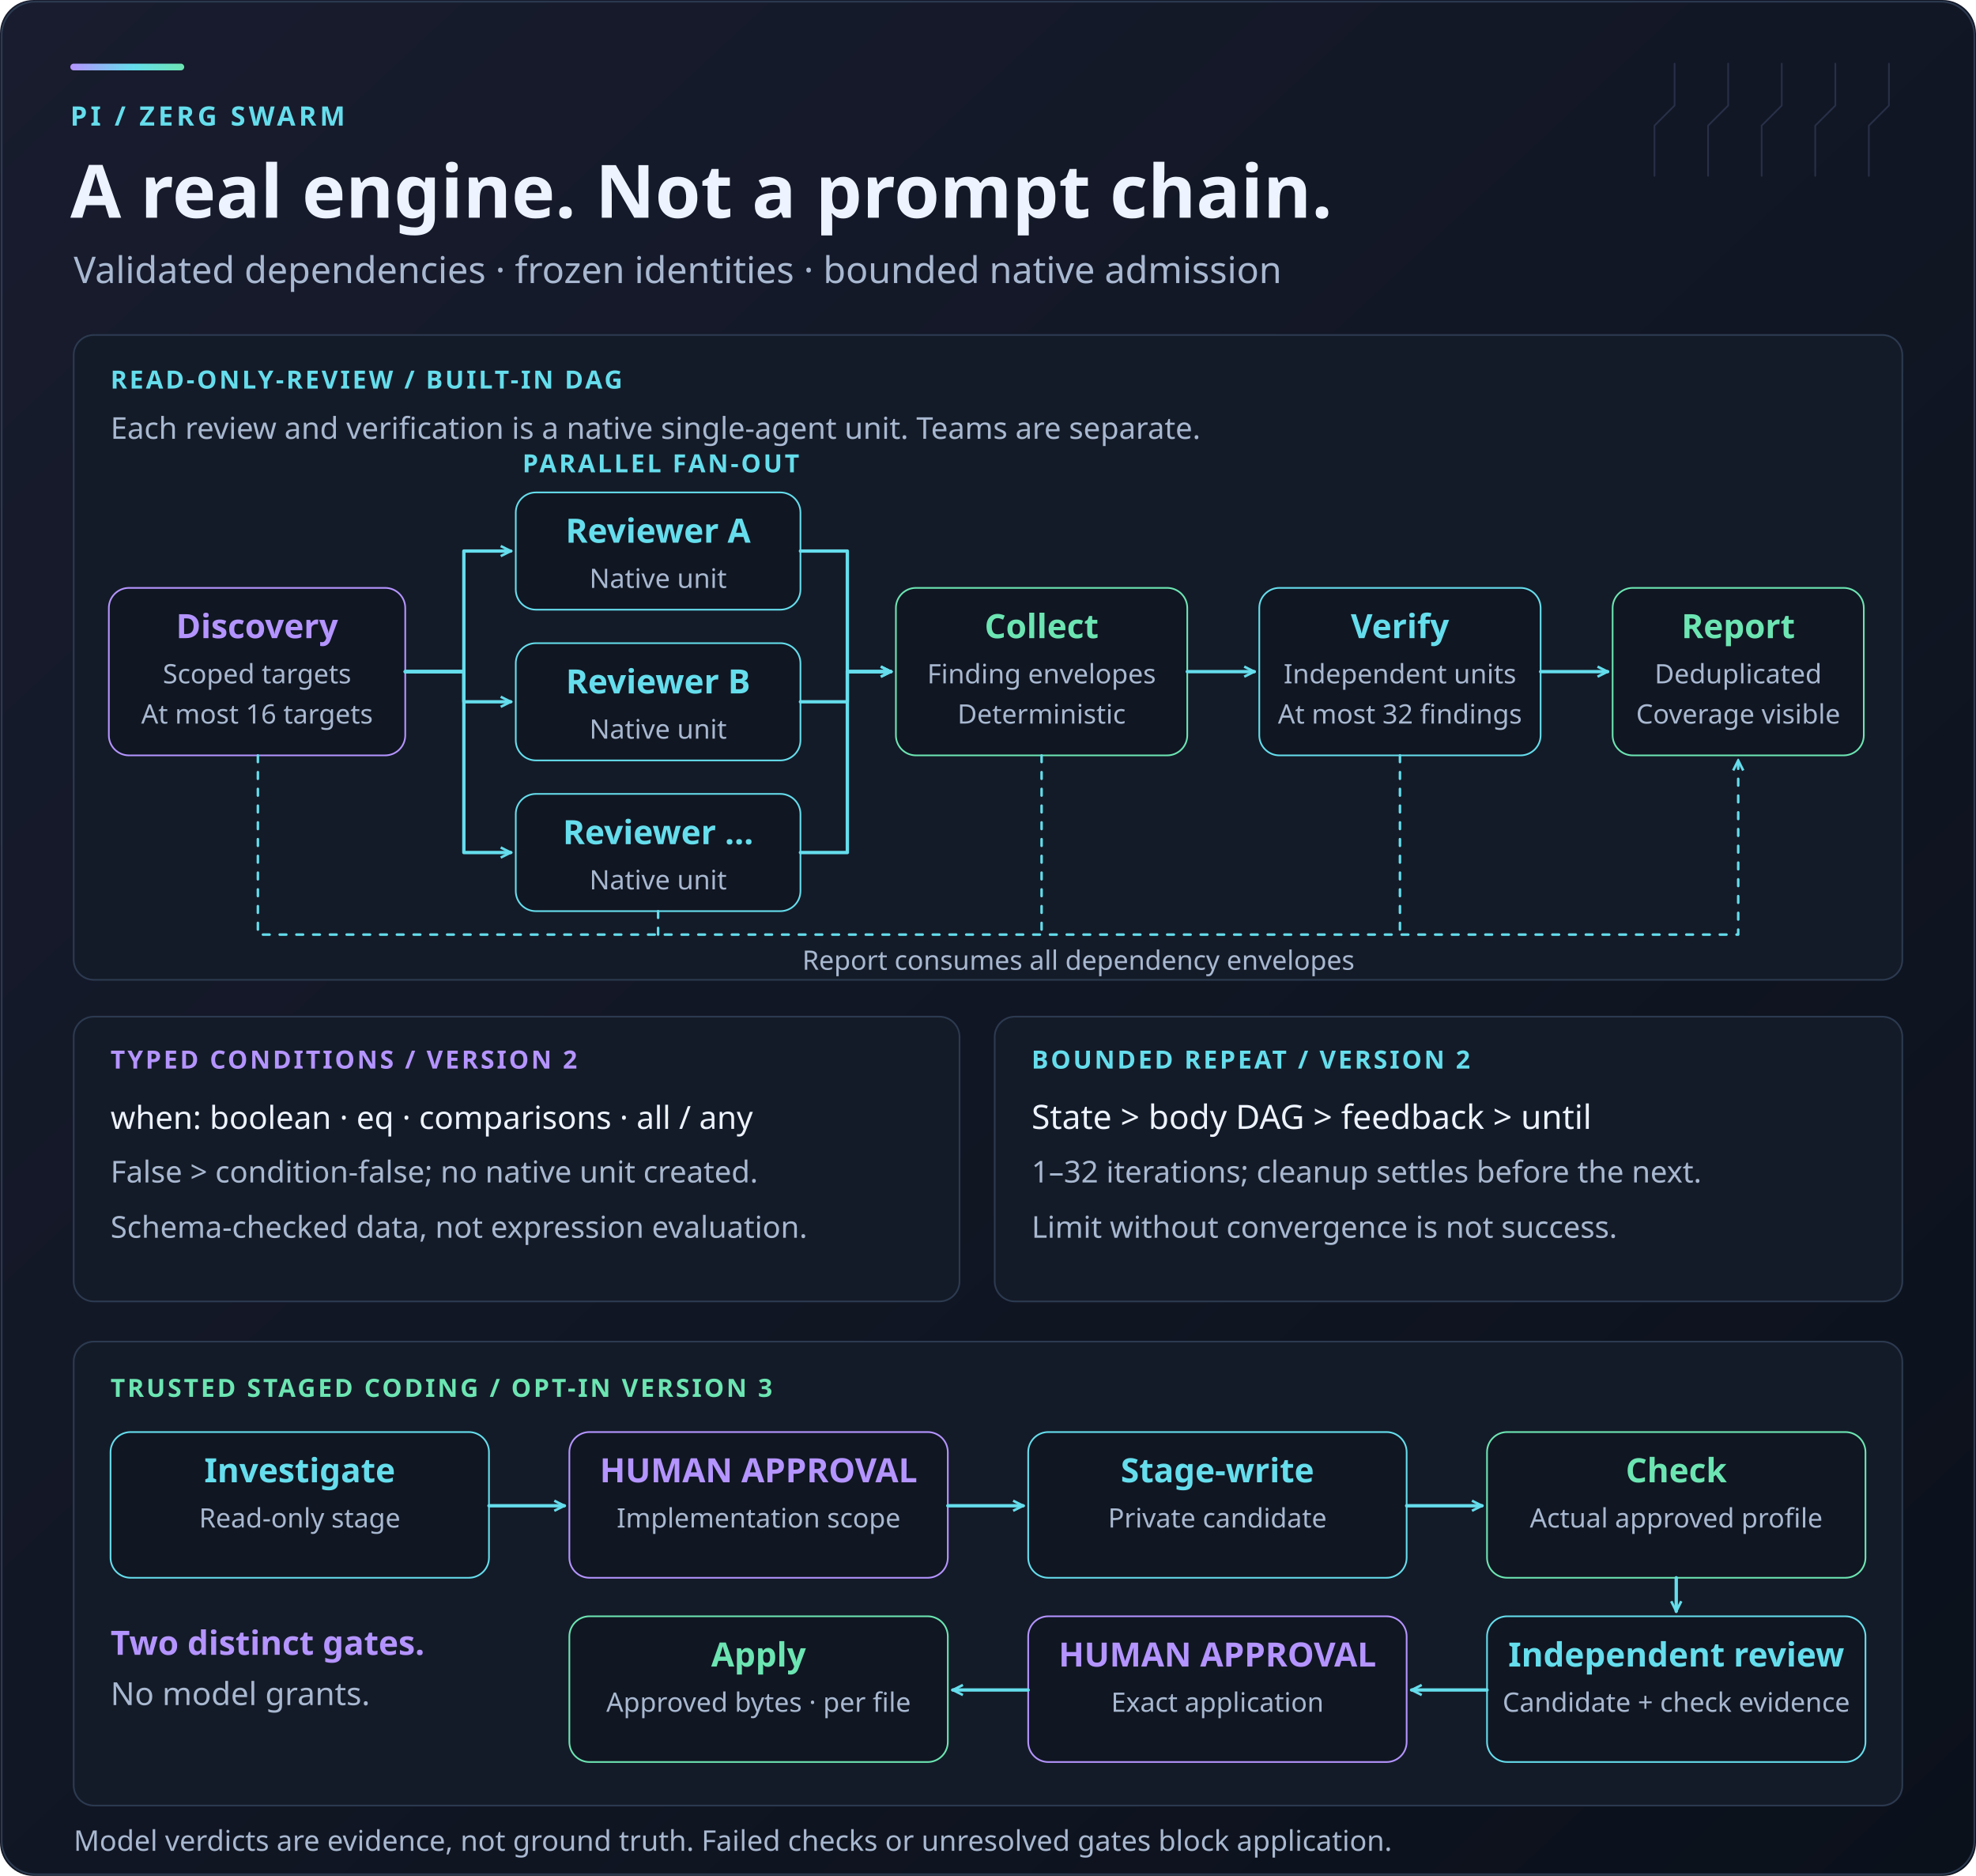
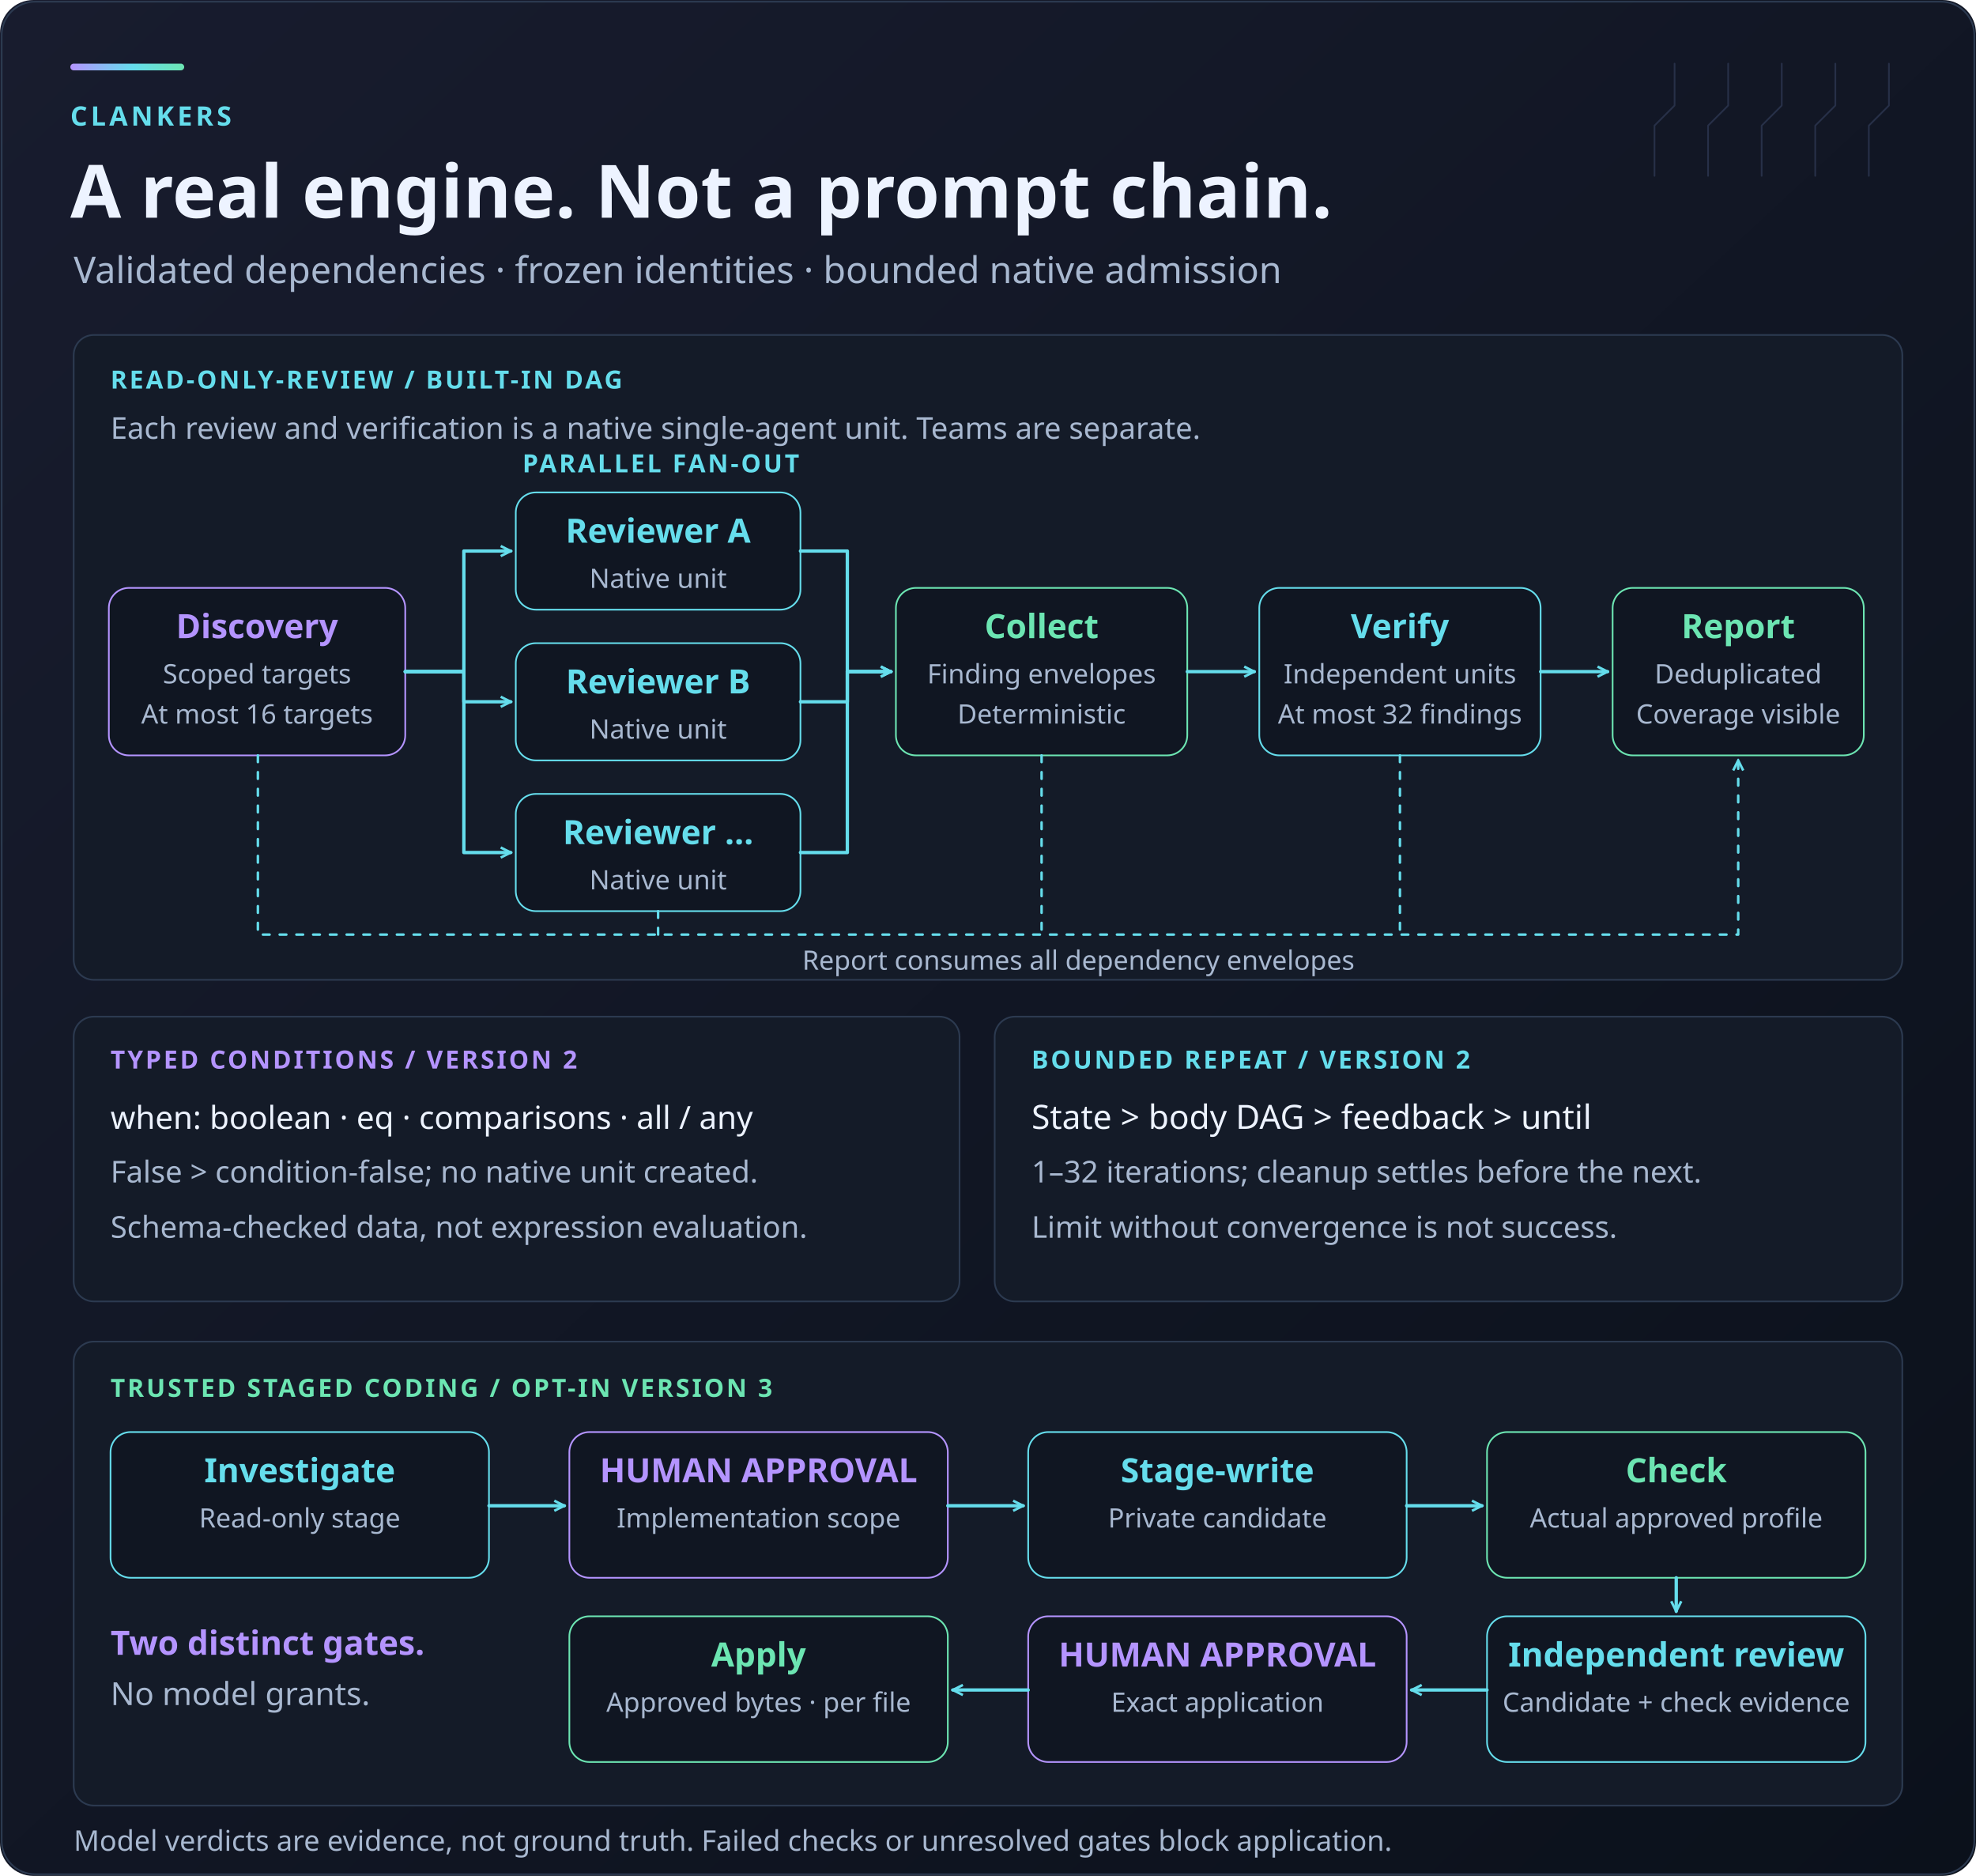
<svg xmlns="http://www.w3.org/2000/svg" width="1180" height="1120" viewBox="0 0 1180 1120" role="img" aria-labelledby="workflow-engine-title workflow-engine-desc">
  <defs>
    <linearGradient id="backdrop" x1="0" y1="0" x2="1" y2="1">
      <stop offset="0" stop-color="#181c2e" />
      <stop offset="1" stop-color="#0b111b" />
    </linearGradient>
    <linearGradient id="accent" x1="0" y1="0" x2="1" y2="0">
      <stop offset="0" stop-color="#b494ff" />
      <stop offset="0.55" stop-color="#65ddec" />
      <stop offset="1" stop-color="#6ce5b2" />
    </linearGradient>
    <marker id="arrow" markerWidth="8" markerHeight="8" refX="7" refY="4" orient="auto" markerUnits="userSpaceOnUse">
      <path d="M 1 1 L 7 4 L 1 7" fill="none" stroke="#65ddec" stroke-width="1.5" />
    </marker>
  </defs>
  <rect x="0" y="0" width="1180" height="1120" rx="20" fill="url(#backdrop)" />
  <rect x="1" y="1" width="1178" height="1118" rx="20" fill="none" stroke="#2c3a50" />
  <rect x="42" y="38" width="68" height="4" rx="2" fill="url(#accent)" />
  <path d="M 1000 38 v 25 l -12 12 v 30" fill="none" stroke="#273048" stroke-width="1" stroke-linecap="round" stroke-linejoin="round" />
  <path d="M 1032 38 v 25 l -12 12 v 30" fill="none" stroke="#273048" stroke-width="1" stroke-linecap="round" stroke-linejoin="round" />
  <path d="M 1064 38 v 25 l -12 12 v 30" fill="none" stroke="#273048" stroke-width="1" stroke-linecap="round" stroke-linejoin="round" />
  <path d="M 1096 38 v 25 l -12 12 v 30" fill="none" stroke="#273048" stroke-width="1" stroke-linecap="round" stroke-linejoin="round" />
  <path d="M 1128 38 v 25 l -12 12 v 30" fill="none" stroke="#273048" stroke-width="1" stroke-linecap="round" stroke-linejoin="round" />
-   <text x="42" y="75" fill="#65ddec" font-family="Noto Sans, sans-serif" font-size="16" font-weight="700" text-anchor="start" letter-spacing="2">PI / ZERG SWARM</text>
+   <text x="42" y="75" fill="#65ddec" font-family="Noto Sans, sans-serif" font-size="16" font-weight="700" text-anchor="start" letter-spacing="2">CLANKERS</text>
  <text x="42" y="130" fill="#edf3ff" font-family="Noto Sans, sans-serif" font-size="44" font-weight="700" text-anchor="start">A real engine. Not a prompt chain.</text>
  <text x="44" y="169" fill="#a8b8d0" font-family="Noto Sans, sans-serif" font-size="22" font-weight="400" text-anchor="start">Validated dependencies · frozen identities · bounded native admission</text>
  <rect x="44" y="200" width="1092" height="385" rx="12" fill="#141b28" stroke="#2c3a50" />
  <text x="66" y="232" fill="#65ddec" font-family="Noto Sans, sans-serif" font-size="15" font-weight="700" text-anchor="start" letter-spacing="1.4">READ-ONLY-REVIEW / BUILT-IN DAG</text>
  <text x="66" y="262" fill="#a8b8d0" font-family="Noto Sans, sans-serif" font-size="18" font-weight="400" text-anchor="start">Each review and verification is a native single-agent unit. Teams are separate.</text>
  <rect x="65" y="351" width="177" height="100" rx="12" fill="#101622" stroke="#b494ff" />
  <text x="153.5" y="381" fill="#b494ff" font-family="Noto Sans, sans-serif" font-size="20" font-weight="700" text-anchor="middle">Discovery</text>
  <text x="153.5" y="408" fill="#a8b8d0" font-family="Noto Sans, sans-serif" font-size="16" font-weight="400" text-anchor="middle">Scoped targets</text>
  <text x="153.5" y="432" fill="#a8b8d0" font-family="Noto Sans, sans-serif" font-size="16" font-weight="400" text-anchor="middle">At most 16 targets</text>
  <rect x="308" y="294" width="170" height="70" rx="12" fill="#101622" stroke="#65ddec" />
  <text x="393.0" y="324" fill="#65ddec" font-family="Noto Sans, sans-serif" font-size="20" font-weight="700" text-anchor="middle">Reviewer A</text>
  <text x="393.0" y="351" fill="#a8b8d0" font-family="Noto Sans, sans-serif" font-size="16" font-weight="400" text-anchor="middle">Native unit</text>
  <path d="M 242 401 H 277 V 329 H 305" fill="none" stroke="#65ddec" stroke-width="2" stroke-linecap="round" stroke-linejoin="round" marker-end="url(#arrow)" />
  <path d="M 478 329 H 506 V 401 H 532" fill="none" stroke="#65ddec" stroke-width="2" stroke-linecap="round" stroke-linejoin="round" marker-end="url(#arrow)" />
  <rect x="308" y="384" width="170" height="70" rx="12" fill="#101622" stroke="#65ddec" />
  <text x="393.0" y="414" fill="#65ddec" font-family="Noto Sans, sans-serif" font-size="20" font-weight="700" text-anchor="middle">Reviewer B</text>
  <text x="393.0" y="441" fill="#a8b8d0" font-family="Noto Sans, sans-serif" font-size="16" font-weight="400" text-anchor="middle">Native unit</text>
  <path d="M 242 401 H 277 V 419 H 305" fill="none" stroke="#65ddec" stroke-width="2" stroke-linecap="round" stroke-linejoin="round" marker-end="url(#arrow)" />
  <path d="M 478 419 H 506 V 401 H 532" fill="none" stroke="#65ddec" stroke-width="2" stroke-linecap="round" stroke-linejoin="round" marker-end="url(#arrow)" />
  <rect x="308" y="474" width="170" height="70" rx="12" fill="#101622" stroke="#65ddec" />
  <text x="393.0" y="504" fill="#65ddec" font-family="Noto Sans, sans-serif" font-size="20" font-weight="700" text-anchor="middle">Reviewer …</text>
  <text x="393.0" y="531" fill="#a8b8d0" font-family="Noto Sans, sans-serif" font-size="16" font-weight="400" text-anchor="middle">Native unit</text>
  <path d="M 242 401 H 277 V 509 H 305" fill="none" stroke="#65ddec" stroke-width="2" stroke-linecap="round" stroke-linejoin="round" marker-end="url(#arrow)" />
  <path d="M 478 509 H 506 V 401 H 532" fill="none" stroke="#65ddec" stroke-width="2" stroke-linecap="round" stroke-linejoin="round" marker-end="url(#arrow)" />
  <rect x="535" y="351" width="174" height="100" rx="12" fill="#101622" stroke="#6ce5b2" />
  <text x="622.0" y="381" fill="#6ce5b2" font-family="Noto Sans, sans-serif" font-size="20" font-weight="700" text-anchor="middle">Collect</text>
  <text x="622.0" y="408" fill="#a8b8d0" font-family="Noto Sans, sans-serif" font-size="16" font-weight="400" text-anchor="middle">Finding envelopes</text>
  <text x="622.0" y="432" fill="#a8b8d0" font-family="Noto Sans, sans-serif" font-size="16" font-weight="400" text-anchor="middle">Deterministic</text>
  <rect x="752" y="351" width="168" height="100" rx="12" fill="#101622" stroke="#65ddec" />
  <text x="836.0" y="381" fill="#65ddec" font-family="Noto Sans, sans-serif" font-size="20" font-weight="700" text-anchor="middle">Verify</text>
  <text x="836.0" y="408" fill="#a8b8d0" font-family="Noto Sans, sans-serif" font-size="16" font-weight="400" text-anchor="middle">Independent units</text>
  <text x="836.0" y="432" fill="#a8b8d0" font-family="Noto Sans, sans-serif" font-size="16" font-weight="400" text-anchor="middle">At most 32 findings</text>
  <rect x="963" y="351" width="150" height="100" rx="12" fill="#101622" stroke="#6ce5b2" />
  <text x="1038.0" y="381" fill="#6ce5b2" font-family="Noto Sans, sans-serif" font-size="20" font-weight="700" text-anchor="middle">Report</text>
  <text x="1038.0" y="408" fill="#a8b8d0" font-family="Noto Sans, sans-serif" font-size="16" font-weight="400" text-anchor="middle">Deduplicated</text>
  <text x="1038.0" y="432" fill="#a8b8d0" font-family="Noto Sans, sans-serif" font-size="16" font-weight="400" text-anchor="middle">Coverage visible</text>
  <path d="M 709 401 H 749" fill="none" stroke="#65ddec" stroke-width="2" stroke-linecap="round" stroke-linejoin="round" marker-end="url(#arrow)" />
  <path d="M 920 401 H 960" fill="none" stroke="#65ddec" stroke-width="2" stroke-linecap="round" stroke-linejoin="round" marker-end="url(#arrow)" />
  <text x="312" y="282" fill="#65ddec" font-family="Noto Sans, sans-serif" font-size="15" font-weight="700" text-anchor="start" letter-spacing="1.4">PARALLEL FAN-OUT</text>
  <path d="M 154 451 V 558 H 1038 V 454" fill="none" stroke="#65ddec" stroke-width="1.5" stroke-linecap="round" stroke-linejoin="round" marker-end="url(#arrow)" stroke-dasharray="4 6" />
  <path d="M 393 544 V 558" fill="none" stroke="#65ddec" stroke-width="1.5" stroke-linecap="round" stroke-linejoin="round" stroke-dasharray="4 6" />
  <path d="M 622 451 V 558" fill="none" stroke="#65ddec" stroke-width="1.5" stroke-linecap="round" stroke-linejoin="round" stroke-dasharray="4 6" />
  <path d="M 836 451 V 558" fill="none" stroke="#65ddec" stroke-width="1.5" stroke-linecap="round" stroke-linejoin="round" stroke-dasharray="4 6" />
  <text x="644" y="579" fill="#a8b8d0" font-family="Noto Sans, sans-serif" font-size="16" font-weight="400" text-anchor="middle">Report consumes all dependency envelopes</text>
  <rect x="44" y="607" width="529" height="170" rx="12" fill="#141b28" stroke="#2c3a50" />
  <text x="66" y="638" fill="#b494ff" font-family="Noto Sans, sans-serif" font-size="15" font-weight="700" text-anchor="start" letter-spacing="1.4">TYPED CONDITIONS / VERSION 2</text>
  <text x="66" y="674" fill="#edf3ff" font-family="Noto Sans, sans-serif" font-size="19" font-weight="400" text-anchor="start">when: boolean · eq · comparisons · all / any</text>
  <text x="66" y="706" fill="#a8b8d0" font-family="Noto Sans, sans-serif" font-size="18" font-weight="400" text-anchor="start">False &gt; condition-false; no native unit created.</text>
  <text x="66" y="739" fill="#a8b8d0" font-family="Noto Sans, sans-serif" font-size="18" font-weight="400" text-anchor="start">Schema-checked data, not expression evaluation.</text>
  <rect x="594" y="607" width="542" height="170" rx="12" fill="#141b28" stroke="#2c3a50" />
  <text x="616" y="638" fill="#65ddec" font-family="Noto Sans, sans-serif" font-size="15" font-weight="700" text-anchor="start" letter-spacing="1.4">BOUNDED REPEAT / VERSION 2</text>
  <text x="616" y="674" fill="#edf3ff" font-family="Noto Sans, sans-serif" font-size="20" font-weight="400" text-anchor="start">State &gt; body DAG &gt; feedback &gt; until</text>
  <text x="616" y="706" fill="#a8b8d0" font-family="Noto Sans, sans-serif" font-size="18" font-weight="400" text-anchor="start">1–32 iterations; cleanup settles before the next.</text>
  <text x="616" y="739" fill="#a8b8d0" font-family="Noto Sans, sans-serif" font-size="18" font-weight="400" text-anchor="start">Limit without convergence is not success.</text>
  <rect x="44" y="801" width="1092" height="277" rx="12" fill="#141b28" stroke="#2c3a50" />
  <text x="66" y="834" fill="#6ce5b2" font-family="Noto Sans, sans-serif" font-size="15" font-weight="700" text-anchor="start" letter-spacing="1.4">TRUSTED STAGED CODING / OPT-IN VERSION 3</text>
  <rect x="66" y="855" width="226" height="87" rx="12" fill="#101622" stroke="#65ddec" />
  <text x="179.0" y="885" fill="#65ddec" font-family="Noto Sans, sans-serif" font-size="20" font-weight="700" text-anchor="middle">Investigate</text>
  <text x="179.0" y="912" fill="#a8b8d0" font-family="Noto Sans, sans-serif" font-size="16" font-weight="400" text-anchor="middle">Read-only stage</text>
  <rect x="340" y="855" width="226" height="87" rx="12" fill="#101622" stroke="#b494ff" />
  <text x="453.0" y="885" fill="#b494ff" font-family="Noto Sans, sans-serif" font-size="20" font-weight="700" text-anchor="middle">HUMAN APPROVAL</text>
  <text x="453.0" y="912" fill="#a8b8d0" font-family="Noto Sans, sans-serif" font-size="16" font-weight="400" text-anchor="middle">Implementation scope</text>
  <rect x="614" y="855" width="226" height="87" rx="12" fill="#101622" stroke="#65ddec" />
  <text x="727.0" y="885" fill="#65ddec" font-family="Noto Sans, sans-serif" font-size="20" font-weight="700" text-anchor="middle">Stage-write</text>
  <text x="727.0" y="912" fill="#a8b8d0" font-family="Noto Sans, sans-serif" font-size="16" font-weight="400" text-anchor="middle">Private candidate</text>
  <rect x="888" y="855" width="226" height="87" rx="12" fill="#101622" stroke="#6ce5b2" />
  <text x="1001.0" y="885" fill="#6ce5b2" font-family="Noto Sans, sans-serif" font-size="20" font-weight="700" text-anchor="middle">Check</text>
  <text x="1001.0" y="912" fill="#a8b8d0" font-family="Noto Sans, sans-serif" font-size="16" font-weight="400" text-anchor="middle">Actual approved profile</text>
  <path d="M 292 899 H 337" fill="none" stroke="#65ddec" stroke-width="2" stroke-linecap="round" stroke-linejoin="round" marker-end="url(#arrow)" />
  <path d="M 566 899 H 611" fill="none" stroke="#65ddec" stroke-width="2" stroke-linecap="round" stroke-linejoin="round" marker-end="url(#arrow)" />
  <path d="M 840 899 H 885" fill="none" stroke="#65ddec" stroke-width="2" stroke-linecap="round" stroke-linejoin="round" marker-end="url(#arrow)" />
  <rect x="888" y="965" width="226" height="87" rx="12" fill="#101622" stroke="#65ddec" />
  <text x="1001.0" y="995" fill="#65ddec" font-family="Noto Sans, sans-serif" font-size="20" font-weight="700" text-anchor="middle">Independent review</text>
  <text x="1001.0" y="1022" fill="#a8b8d0" font-family="Noto Sans, sans-serif" font-size="16" font-weight="400" text-anchor="middle">Candidate + check evidence</text>
  <rect x="614" y="965" width="226" height="87" rx="12" fill="#101622" stroke="#b494ff" />
  <text x="727.0" y="995" fill="#b494ff" font-family="Noto Sans, sans-serif" font-size="20" font-weight="700" text-anchor="middle">HUMAN APPROVAL</text>
  <text x="727.0" y="1022" fill="#a8b8d0" font-family="Noto Sans, sans-serif" font-size="16" font-weight="400" text-anchor="middle">Exact application</text>
  <rect x="340" y="965" width="226" height="87" rx="12" fill="#101622" stroke="#6ce5b2" />
  <text x="453.0" y="995" fill="#6ce5b2" font-family="Noto Sans, sans-serif" font-size="20" font-weight="700" text-anchor="middle">Apply</text>
  <text x="453.0" y="1022" fill="#a8b8d0" font-family="Noto Sans, sans-serif" font-size="16" font-weight="400" text-anchor="middle">Approved bytes · per file</text>
  <path d="M 1001 942 V 962" fill="none" stroke="#65ddec" stroke-width="2" stroke-linecap="round" stroke-linejoin="round" marker-end="url(#arrow)" />
  <path d="M 888 1009 H 843" fill="none" stroke="#65ddec" stroke-width="2" stroke-linecap="round" stroke-linejoin="round" marker-end="url(#arrow)" />
  <path d="M 614 1009 H 569" fill="none" stroke="#65ddec" stroke-width="2" stroke-linecap="round" stroke-linejoin="round" marker-end="url(#arrow)" />
  <text x="66" y="988" fill="#b494ff" font-family="Noto Sans, sans-serif" font-size="20" font-weight="700" text-anchor="start">Two distinct gates.</text>
  <text x="66" y="1018" fill="#a8b8d0" font-family="Noto Sans, sans-serif" font-size="19" font-weight="400" text-anchor="start">No model grants.</text>
  <text x="44" y="1105" fill="#a8b8d0" font-family="Noto Sans, sans-serif" font-size="17" font-weight="400" text-anchor="start">Model verdicts are evidence, not ground truth. Failed checks or unresolved gates block application.</text>
</svg>
